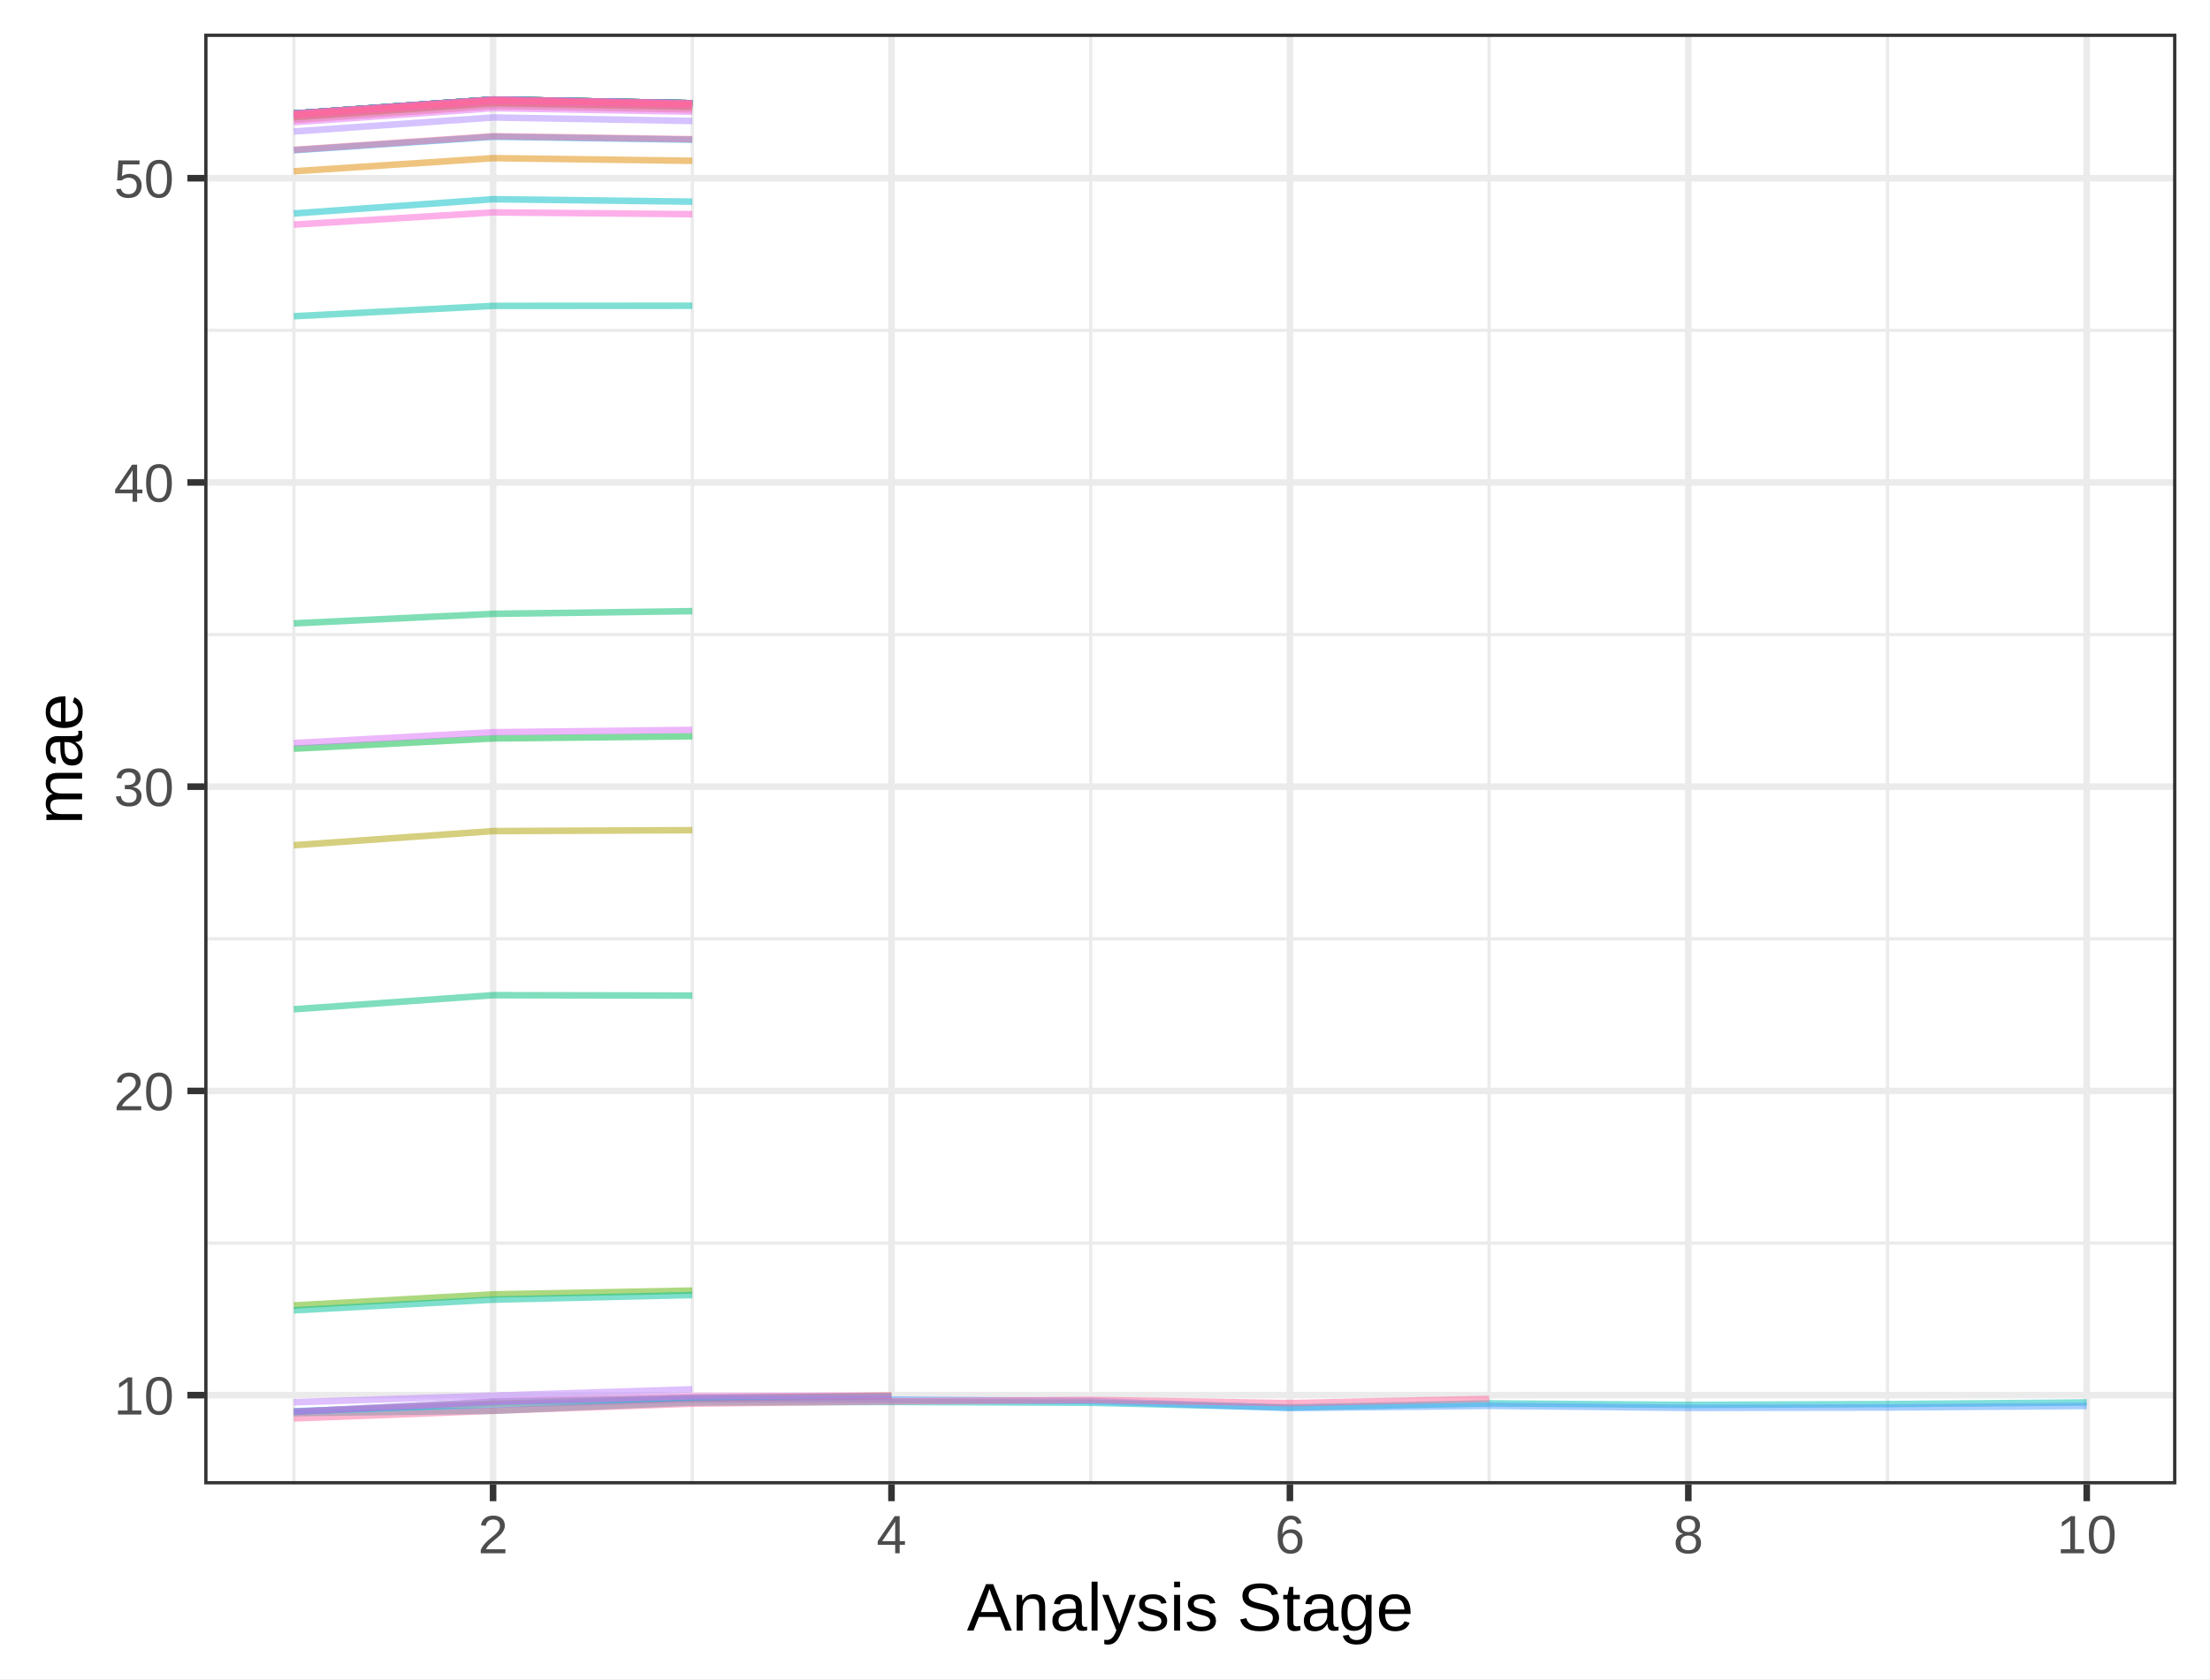
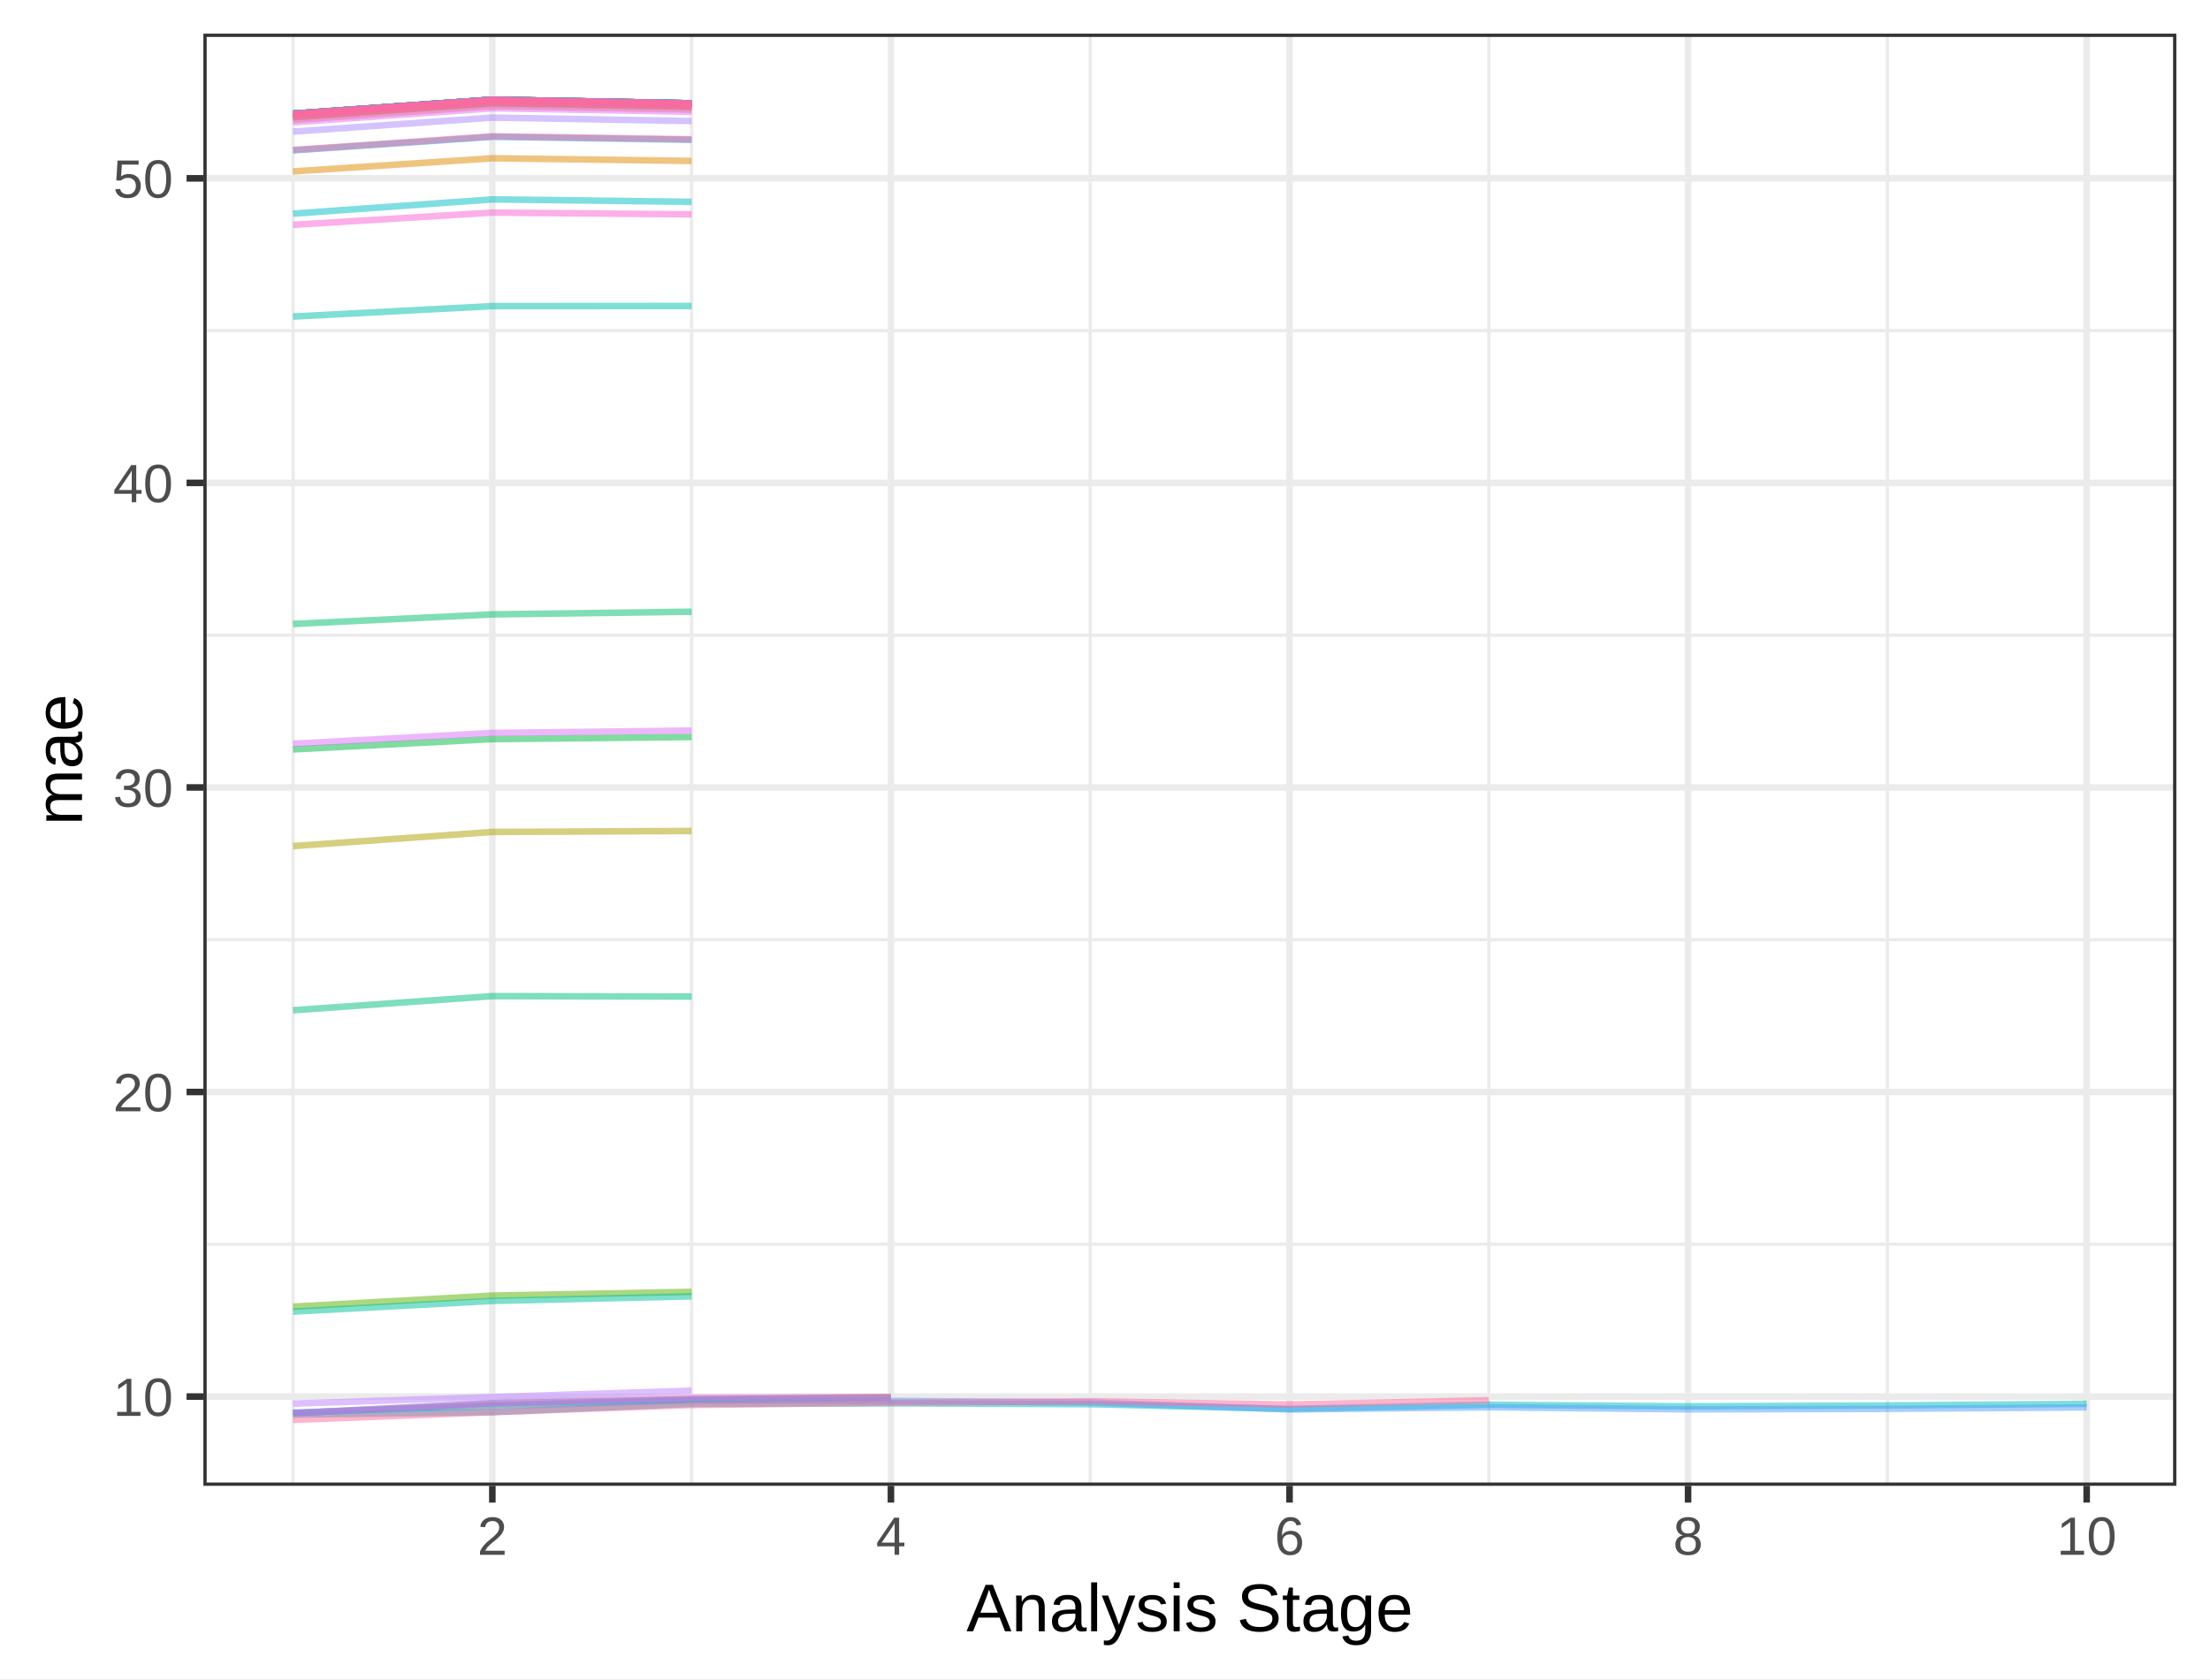
- <svg xmlns="http://www.w3.org/2000/svg" class="svglite" width="360.00pt" height="273.60pt" viewBox="0 0 360.00 273.60">
-   <defs>
-     <style type="text/css">
+ <svg xmlns="http://www.w3.org/2000/svg" width="360.00pt" height="273.60pt" viewBox="0 0 360.00 273.60">
+   <g class="svglite">
+     <defs>
+       <style type="text/css">
    .svglite line, .svglite polyline, .svglite polygon, .svglite path, .svglite rect, .svglite circle {
      fill: none;
      stroke: #000000;
      stroke-linecap: round;
      stroke-linejoin: round;
      stroke-miterlimit: 10.00;
    }
    .svglite text {
      white-space: pre;
    }
+     .svglite g.glyphgroup path {
+       fill: inherit;
+       stroke: none;
+     }
  </style>
-   </defs>
-   <rect width="100%" height="100%" style="stroke: none; fill: #FFFFFF;" />
-   <defs>
-     <clipPath id="cpMC4wMHwzNjAuMDB8MC4wMHwyNzMuNjA=">
-       <rect x="0.00" y="0.00" width="360.00" height="273.60" />
-     </clipPath>
-   </defs>
-   <g clip-path="url(#cpMC4wMHwzNjAuMDB8MC4wMHwyNzMuNjA=)">
-     <rect x="0.00" y="-0" width="360.00" height="273.60" style="stroke-width: 1.07; stroke: #FFFFFF; fill: #FFFFFF;" />
-   </g>
-   <defs>
-     <clipPath id="cpMzMuMjd8MzU0LjUyfDUuNDh8MjQxLjg3">
-       <rect x="33.27" y="5.48" width="321.25" height="236.39" />
-     </clipPath>
-   </defs>
-   <g clip-path="url(#cpMzMuMjd8MzU0LjUyfDUuNDh8MjQxLjg3)">
-     <rect x="33.27" y="5.48" width="321.25" height="236.39" style="stroke-width: 1.07; stroke: none; fill: #FFFFFF;" />
-     <polyline points="33.27,202.55 354.52,202.55 " style="stroke-width: 0.53; stroke: #EBEBEB; stroke-linecap: butt;" />
-     <polyline points="33.27,152.97 354.52,152.97 " style="stroke-width: 0.53; stroke: #EBEBEB; stroke-linecap: butt;" />
-     <polyline points="33.27,103.40 354.52,103.40 " style="stroke-width: 0.53; stroke: #EBEBEB; stroke-linecap: butt;" />
-     <polyline points="33.27,53.82 354.52,53.82 " style="stroke-width: 0.53; stroke: #EBEBEB; stroke-linecap: butt;" />
-     <polyline points="47.87,241.87 47.87,5.48 " style="stroke-width: 0.53; stroke: #EBEBEB; stroke-linecap: butt;" />
-     <polyline points="112.77,241.87 112.77,5.48 " style="stroke-width: 0.53; stroke: #EBEBEB; stroke-linecap: butt;" />
-     <polyline points="177.67,241.87 177.67,5.48 " style="stroke-width: 0.53; stroke: #EBEBEB; stroke-linecap: butt;" />
-     <polyline points="242.57,241.87 242.57,5.48 " style="stroke-width: 0.53; stroke: #EBEBEB; stroke-linecap: butt;" />
-     <polyline points="307.47,241.87 307.47,5.48 " style="stroke-width: 0.53; stroke: #EBEBEB; stroke-linecap: butt;" />
-     <polyline points="33.27,227.33 354.52,227.33 " style="stroke-width: 1.07; stroke: #EBEBEB; stroke-linecap: butt;" />
-     <polyline points="33.27,177.76 354.52,177.76 " style="stroke-width: 1.07; stroke: #EBEBEB; stroke-linecap: butt;" />
-     <polyline points="33.27,128.18 354.52,128.18 " style="stroke-width: 1.07; stroke: #EBEBEB; stroke-linecap: butt;" />
-     <polyline points="33.27,78.61 354.52,78.61 " style="stroke-width: 1.07; stroke: #EBEBEB; stroke-linecap: butt;" />
-     <polyline points="33.27,29.04 354.52,29.04 " style="stroke-width: 1.07; stroke: #EBEBEB; stroke-linecap: butt;" />
-     <polyline points="80.32,241.87 80.32,5.48 " style="stroke-width: 1.07; stroke: #EBEBEB; stroke-linecap: butt;" />
-     <polyline points="145.22,241.87 145.22,5.48 " style="stroke-width: 1.07; stroke: #EBEBEB; stroke-linecap: butt;" />
-     <polyline points="210.12,241.87 210.12,5.48 " style="stroke-width: 1.07; stroke: #EBEBEB; stroke-linecap: butt;" />
-     <polyline points="275.02,241.87 275.02,5.48 " style="stroke-width: 1.07; stroke: #EBEBEB; stroke-linecap: butt;" />
-     <polyline points="339.92,241.87 339.92,5.48 " style="stroke-width: 1.07; stroke: #EBEBEB; stroke-linecap: butt;" />
-     <polyline points="47.87,18.51 80.32,16.22 112.77,16.82 " style="stroke-width: 1.07; stroke: #F8766D; stroke-opacity: 0.50; stroke-linecap: butt;" />
-     <polyline points="47.87,19.54 80.32,17.26 112.77,17.84 " style="stroke-width: 1.07; stroke: #F37B59; stroke-opacity: 0.50; stroke-linecap: butt;" />
-     <polyline points="47.87,19.09 80.32,16.80 112.77,17.39 " style="stroke-width: 1.07; stroke: #ED8141; stroke-opacity: 0.50; stroke-linecap: butt;" />
-     <polyline points="47.87,18.51 80.32,16.22 112.77,16.82 " style="stroke-width: 1.07; stroke: #E7861B; stroke-opacity: 0.50; stroke-linecap: butt;" />
-     <polyline points="47.87,27.91 80.32,25.77 112.77,26.20 " style="stroke-width: 1.07; stroke: #E08B00; stroke-opacity: 0.50; stroke-linecap: butt;" />
-     <polyline points="47.87,18.51 80.32,16.22 112.77,16.82 " style="stroke-width: 1.07; stroke: #D89000; stroke-opacity: 0.50; stroke-linecap: butt;" />
-     <polyline points="47.87,18.60 80.32,16.31 112.77,16.91 " style="stroke-width: 1.07; stroke: #CF9400; stroke-opacity: 0.50; stroke-linecap: butt;" />
-     <polyline points="47.87,230.04 80.32,228.73 112.77,227.84 145.22,227.39 " style="stroke-width: 1.07; stroke: #C59900; stroke-opacity: 0.50; stroke-linecap: butt;" />
-     <polyline points="47.87,18.51 80.32,16.23 112.77,16.82 " style="stroke-width: 1.07; stroke: #BB9D00; stroke-opacity: 0.50; stroke-linecap: butt;" />
-     <polyline points="47.87,137.72 80.32,135.42 112.77,135.27 " style="stroke-width: 1.07; stroke: #AFA100; stroke-opacity: 0.50; stroke-linecap: butt;" />
-     <polyline points="47.87,18.51 80.32,16.23 112.77,16.82 " style="stroke-width: 1.07; stroke: #A3A500; stroke-opacity: 0.50; stroke-linecap: butt;" />
-     <polyline points="47.87,19.10 80.32,16.82 112.77,17.40 " style="stroke-width: 1.07; stroke: #95A900; stroke-opacity: 0.50; stroke-linecap: butt;" />
-     <polyline points="47.87,18.52 80.32,16.23 112.77,16.83 " style="stroke-width: 1.07; stroke: #85AD00; stroke-opacity: 0.50; stroke-linecap: butt;" />
-     <polyline points="47.87,18.51 80.32,16.23 112.77,16.82 " style="stroke-width: 1.07; stroke: #72B000; stroke-opacity: 0.50; stroke-linecap: butt;" />
-     <polyline points="47.87,212.71 80.32,210.91 112.77,210.29 " style="stroke-width: 1.07; stroke: #5BB300; stroke-opacity: 0.50; stroke-linecap: butt;" />
-     <polyline points="47.87,18.51 80.32,16.22 112.77,16.82 " style="stroke-width: 1.07; stroke: #39B600; stroke-opacity: 0.50; stroke-linecap: butt;" />
-     <polyline points="47.87,18.52 80.32,16.23 112.77,16.82 " style="stroke-width: 1.07; stroke: #00B820; stroke-opacity: 0.50; stroke-linecap: butt;" />
-     <polyline points="47.87,121.99 80.32,120.32 112.77,119.97 " style="stroke-width: 1.07; stroke: #00BA42; stroke-opacity: 0.50; stroke-linecap: butt;" />
-     <polyline points="47.87,18.52 80.32,16.23 112.77,16.83 " style="stroke-width: 1.07; stroke: #00BC59; stroke-opacity: 0.50; stroke-linecap: butt;" />
-     <polyline points="47.87,101.57 80.32,100.02 112.77,99.58 " style="stroke-width: 1.07; stroke: #00BE6C; stroke-opacity: 0.50; stroke-linecap: butt;" />
-     <polyline points="47.87,164.45 80.32,162.16 112.77,162.22 " style="stroke-width: 1.07; stroke: #00BF7D; stroke-opacity: 0.50; stroke-linecap: butt;" />
-     <polyline points="47.87,18.60 80.32,16.31 112.77,16.91 " style="stroke-width: 1.07; stroke: #00C08D; stroke-opacity: 0.50; stroke-linecap: butt;" />
-     <polyline points="47.87,213.51 80.32,211.77 112.77,211.02 " style="stroke-width: 1.07; stroke: #00C19C; stroke-opacity: 0.50; stroke-linecap: butt;" />
-     <polyline points="47.87,51.53 80.32,49.84 112.77,49.82 " style="stroke-width: 1.07; stroke: #00C1AA; stroke-opacity: 0.50; stroke-linecap: butt;" />
-     <polyline points="47.87,230.26 80.32,229.87 112.77,228.52 145.22,228.44 177.67,228.57 210.12,229.34 242.57,228.67 275.02,228.92 307.47,228.79 339.92,228.52 " style="stroke-width: 1.07; stroke: #00C0B8; stroke-opacity: 0.50; stroke-linecap: butt;" />
-     <polyline points="47.87,34.78 80.32,32.46 112.77,32.86 " style="stroke-width: 1.07; stroke: #00BFC4; stroke-opacity: 0.50; stroke-linecap: butt;" />
-     <polyline points="47.87,230.03 80.32,228.42 112.77,227.80 145.22,227.54 " style="stroke-width: 1.07; stroke: #00BDD0; stroke-opacity: 0.50; stroke-linecap: butt;" />
-     <polyline points="47.87,18.51 80.32,16.23 112.77,16.82 " style="stroke-width: 1.07; stroke: #00BBDB; stroke-opacity: 0.50; stroke-linecap: butt;" />
-     <polyline points="47.87,18.51 80.32,16.22 112.77,16.82 " style="stroke-width: 1.07; stroke: #00B8E5; stroke-opacity: 0.50; stroke-linecap: butt;" />
-     <polyline points="47.87,18.51 80.32,16.22 112.77,16.82 " style="stroke-width: 1.07; stroke: #00B4EF; stroke-opacity: 0.50; stroke-linecap: butt;" />
-     <polyline points="47.87,18.51 80.32,16.22 112.77,16.82 " style="stroke-width: 1.07; stroke: #00B0F6; stroke-opacity: 0.50; stroke-linecap: butt;" />
-     <polyline points="47.87,18.51 80.32,16.22 112.77,16.82 " style="stroke-width: 1.07; stroke: #00ABFD; stroke-opacity: 0.50; stroke-linecap: butt;" />
-     <polyline points="47.87,24.48 80.32,22.28 112.77,22.76 " style="stroke-width: 1.07; stroke: #00A5FF; stroke-opacity: 0.50; stroke-linecap: butt;" />
-     <polyline points="47.87,229.94 80.32,228.91 112.77,227.98 145.22,228.05 177.67,228.29 210.12,229.44 242.57,229.07 275.02,229.41 307.47,229.34 339.92,229.09 " style="stroke-width: 1.07; stroke: #529EFF; stroke-opacity: 0.50; stroke-linecap: butt;" />
-     <polyline points="47.87,18.51 80.32,16.22 112.77,16.82 " style="stroke-width: 1.07; stroke: #7997FF; stroke-opacity: 0.50; stroke-linecap: butt;" />
-     <polyline points="47.87,18.51 80.32,16.23 112.77,16.82 " style="stroke-width: 1.07; stroke: #9590FF; stroke-opacity: 0.50; stroke-linecap: butt;" />
-     <polyline points="47.87,21.43 80.32,19.14 112.77,19.71 " style="stroke-width: 1.07; stroke: #AC88FF; stroke-opacity: 0.50; stroke-linecap: butt;" />
-     <polyline points="47.87,228.49 80.32,227.41 112.77,226.38 " style="stroke-width: 1.07; stroke: #BF80FF; stroke-opacity: 0.50; stroke-linecap: butt;" />
-     <polyline points="47.87,18.58 80.32,16.29 112.77,16.89 " style="stroke-width: 1.07; stroke: #CF78FF; stroke-opacity: 0.50; stroke-linecap: butt;" />
-     <polyline points="47.87,121.08 80.32,119.31 112.77,118.93 " style="stroke-width: 1.07; stroke: #DC71FA; stroke-opacity: 0.50; stroke-linecap: butt;" />
-     <polyline points="47.87,19.91 80.32,17.62 112.77,18.20 " style="stroke-width: 1.07; stroke: #E76BF3; stroke-opacity: 0.50; stroke-linecap: butt;" />
-     <polyline points="47.87,18.63 80.32,16.34 112.77,16.93 " style="stroke-width: 1.07; stroke: #F066EA; stroke-opacity: 0.50; stroke-linecap: butt;" />
-     <polyline points="47.87,230.06 80.32,228.39 112.77,227.53 145.22,227.41 " style="stroke-width: 1.07; stroke: #F763E0; stroke-opacity: 0.50; stroke-linecap: butt;" />
-     <polyline points="47.87,36.60 80.32,34.61 112.77,34.90 " style="stroke-width: 1.07; stroke: #FC61D5; stroke-opacity: 0.50; stroke-linecap: butt;" />
-     <polyline points="47.87,18.56 80.32,16.28 112.77,16.87 " style="stroke-width: 1.07; stroke: #FF61C9; stroke-opacity: 0.50; stroke-linecap: butt;" />
-     <polyline points="47.87,18.95 80.32,16.67 112.77,17.26 " style="stroke-width: 1.07; stroke: #FF62BC; stroke-opacity: 0.50; stroke-linecap: butt;" />
-     <polyline points="47.87,18.81 80.32,16.52 112.77,17.11 " style="stroke-width: 1.07; stroke: #FF65AE; stroke-opacity: 0.50; stroke-linecap: butt;" />
-     <polyline points="47.87,231.12 80.32,229.88 112.77,228.71 145.22,228.34 177.67,228.11 210.12,228.63 242.57,227.94 " style="stroke-width: 1.07; stroke: #FF689F; stroke-opacity: 0.50; stroke-linecap: butt;" />
-     <polyline points="47.87,24.41 80.32,22.19 112.77,22.68 " style="stroke-width: 1.07; stroke: #FF6C90; stroke-opacity: 0.50; stroke-linecap: butt;" />
-     <polyline points="47.87,18.51 80.32,16.22 112.77,16.82 " style="stroke-width: 1.07; stroke: #FC717F; stroke-opacity: 0.50; stroke-linecap: butt;" />
-     <rect x="33.27" y="5.48" width="321.25" height="236.39" style="stroke-width: 1.07; stroke: #333333;" />
-   </g>
-   <g clip-path="url(#cpMC4wMHwzNjAuMDB8MC4wMHwyNzMuNjA=)">
-     <text x="28.34" y="230.49" text-anchor="end" style="font-size: 8.80px;fill: #4D4D4D; font-family: &quot;Arial&quot;;" textLength="9.79px" lengthAdjust="spacingAndGlyphs">10</text>
-     <text x="28.34" y="180.91" text-anchor="end" style="font-size: 8.80px;fill: #4D4D4D; font-family: &quot;Arial&quot;;" textLength="9.79px" lengthAdjust="spacingAndGlyphs">20</text>
-     <text x="28.34" y="131.34" text-anchor="end" style="font-size: 8.80px;fill: #4D4D4D; font-family: &quot;Arial&quot;;" textLength="9.79px" lengthAdjust="spacingAndGlyphs">30</text>
-     <text x="28.34" y="81.76" text-anchor="end" style="font-size: 8.80px;fill: #4D4D4D; font-family: &quot;Arial&quot;;" textLength="9.79px" lengthAdjust="spacingAndGlyphs">40</text>
-     <text x="28.34" y="32.19" text-anchor="end" style="font-size: 8.80px;fill: #4D4D4D; font-family: &quot;Arial&quot;;" textLength="9.79px" lengthAdjust="spacingAndGlyphs">50</text>
-     <polyline points="30.53,227.33 33.27,227.33 " style="stroke-width: 1.07; stroke: #333333; stroke-linecap: butt;" />
-     <polyline points="30.53,177.76 33.27,177.76 " style="stroke-width: 1.07; stroke: #333333; stroke-linecap: butt;" />
-     <polyline points="30.53,128.18 33.27,128.18 " style="stroke-width: 1.07; stroke: #333333; stroke-linecap: butt;" />
-     <polyline points="30.53,78.61 33.27,78.61 " style="stroke-width: 1.07; stroke: #333333; stroke-linecap: butt;" />
-     <polyline points="30.53,29.04 33.27,29.04 " style="stroke-width: 1.07; stroke: #333333; stroke-linecap: butt;" />
-     <polyline points="80.32,244.61 80.32,241.87 " style="stroke-width: 1.07; stroke: #333333; stroke-linecap: butt;" />
-     <polyline points="145.22,244.61 145.22,241.87 " style="stroke-width: 1.07; stroke: #333333; stroke-linecap: butt;" />
-     <polyline points="210.12,244.61 210.12,241.87 " style="stroke-width: 1.07; stroke: #333333; stroke-linecap: butt;" />
-     <polyline points="275.02,244.61 275.02,241.87 " style="stroke-width: 1.07; stroke: #333333; stroke-linecap: butt;" />
-     <polyline points="339.92,244.61 339.92,241.87 " style="stroke-width: 1.07; stroke: #333333; stroke-linecap: butt;" />
-     <text x="80.32" y="253.10" text-anchor="middle" style="font-size: 8.80px;fill: #4D4D4D; font-family: &quot;Arial&quot;;" textLength="4.90px" lengthAdjust="spacingAndGlyphs">2</text>
-     <text x="145.22" y="253.10" text-anchor="middle" style="font-size: 8.80px;fill: #4D4D4D; font-family: &quot;Arial&quot;;" textLength="4.90px" lengthAdjust="spacingAndGlyphs">4</text>
-     <text x="210.12" y="253.10" text-anchor="middle" style="font-size: 8.80px;fill: #4D4D4D; font-family: &quot;Arial&quot;;" textLength="4.90px" lengthAdjust="spacingAndGlyphs">6</text>
-     <text x="275.02" y="253.10" text-anchor="middle" style="font-size: 8.80px;fill: #4D4D4D; font-family: &quot;Arial&quot;;" textLength="4.90px" lengthAdjust="spacingAndGlyphs">8</text>
-     <text x="339.92" y="253.10" text-anchor="middle" style="font-size: 8.80px;fill: #4D4D4D; font-family: &quot;Arial&quot;;" textLength="9.79px" lengthAdjust="spacingAndGlyphs">10</text>
-     <text x="193.89" y="265.69" text-anchor="middle" style="font-size: 11.00px; font-family: &quot;Arial&quot;;" textLength="72.76px" lengthAdjust="spacingAndGlyphs">Analysis Stage</text>
-     <text transform="translate(13.37,123.67) rotate(-90)" text-anchor="middle" style="font-size: 11.00px; font-family: &quot;Arial&quot;;" textLength="21.41px" lengthAdjust="spacingAndGlyphs">mae</text>
+     </defs>
+     <rect width="100%" height="100%" style="stroke: none; fill: #FFFFFF;" />
+     <defs>
+       <clipPath id="cpMC4wMHwzNjAuMDB8MC4wMHwyNzMuNjA=">
+         <rect x="0.00" y="0.00" width="360.00" height="273.60" />
+       </clipPath>
+     </defs>
+     <g clip-path="url(#cpMC4wMHwzNjAuMDB8MC4wMHwyNzMuNjA=)">
+       <rect x="0" y="-0" width="360.00" height="273.60" style="stroke-width: 1.07; stroke: #FFFFFF; fill: #FFFFFF;" />
+     </g>
+     <defs>
+       <clipPath id="cpMzMuMTN8MzU0LjUyfDUuNDh8MjQyLjEw">
+         <rect x="33.13" y="5.48" width="321.39" height="236.62" />
+       </clipPath>
+     </defs>
+     <g clip-path="url(#cpMzMuMTN8MzU0LjUyfDUuNDh8MjQyLjEw)">
+       <rect x="33.13" y="5.48" width="321.39" height="236.62" style="stroke-width: 1.07; stroke: none; fill: #FFFFFF;" />
+       <polyline points="33.13,202.74 354.52,202.74 " style="stroke-width: 0.53; stroke: #EBEBEB; stroke-linecap: butt;" />
+       <polyline points="33.13,153.12 354.52,153.12 " style="stroke-width: 0.53; stroke: #EBEBEB; stroke-linecap: butt;" />
+       <polyline points="33.13,103.50 354.52,103.50 " style="stroke-width: 0.53; stroke: #EBEBEB; stroke-linecap: butt;" />
+       <polyline points="33.13,53.87 354.52,53.87 " style="stroke-width: 0.53; stroke: #EBEBEB; stroke-linecap: butt;" />
+       <polyline points="47.74,242.10 47.74,5.48 " style="stroke-width: 0.53; stroke: #EBEBEB; stroke-linecap: butt;" />
+       <polyline points="112.66,242.10 112.66,5.48 " style="stroke-width: 0.53; stroke: #EBEBEB; stroke-linecap: butt;" />
+       <polyline points="177.59,242.10 177.59,5.48 " style="stroke-width: 0.53; stroke: #EBEBEB; stroke-linecap: butt;" />
+       <polyline points="242.52,242.10 242.52,5.48 " style="stroke-width: 0.53; stroke: #EBEBEB; stroke-linecap: butt;" />
+       <polyline points="307.45,242.10 307.45,5.48 " style="stroke-width: 0.53; stroke: #EBEBEB; stroke-linecap: butt;" />
+       <polyline points="33.13,227.56 354.52,227.56 " style="stroke-width: 1.07; stroke: #EBEBEB; stroke-linecap: butt;" />
+       <polyline points="33.13,177.93 354.52,177.93 " style="stroke-width: 1.07; stroke: #EBEBEB; stroke-linecap: butt;" />
+       <polyline points="33.13,128.31 354.52,128.31 " style="stroke-width: 1.07; stroke: #EBEBEB; stroke-linecap: butt;" />
+       <polyline points="33.13,78.68 354.52,78.68 " style="stroke-width: 1.07; stroke: #EBEBEB; stroke-linecap: butt;" />
+       <polyline points="33.13,29.06 354.52,29.06 " style="stroke-width: 1.07; stroke: #EBEBEB; stroke-linecap: butt;" />
+       <polyline points="80.20,242.10 80.20,5.48 " style="stroke-width: 1.07; stroke: #EBEBEB; stroke-linecap: butt;" />
+       <polyline points="145.13,242.10 145.13,5.48 " style="stroke-width: 1.07; stroke: #EBEBEB; stroke-linecap: butt;" />
+       <polyline points="210.06,242.10 210.06,5.48 " style="stroke-width: 1.07; stroke: #EBEBEB; stroke-linecap: butt;" />
+       <polyline points="274.98,242.10 274.98,5.48 " style="stroke-width: 1.07; stroke: #EBEBEB; stroke-linecap: butt;" />
+       <polyline points="339.91,242.10 339.91,5.48 " style="stroke-width: 1.07; stroke: #EBEBEB; stroke-linecap: butt;" />
+       <polyline points="47.74,18.53 80.20,16.24 112.66,16.83 " style="stroke-width: 1.07; stroke: #F8766D; stroke-opacity: 0.50; stroke-linecap: butt;" />
+       <polyline points="47.74,19.55 80.20,17.28 112.66,17.85 " style="stroke-width: 1.07; stroke: #F37B59; stroke-opacity: 0.50; stroke-linecap: butt;" />
+       <polyline points="47.74,19.10 80.20,16.82 112.66,17.40 " style="stroke-width: 1.07; stroke: #ED8141; stroke-opacity: 0.50; stroke-linecap: butt;" />
+       <polyline points="47.74,18.52 80.20,16.24 112.66,16.83 " style="stroke-width: 1.07; stroke: #E7861B; stroke-opacity: 0.50; stroke-linecap: butt;" />
+       <polyline points="47.74,27.93 80.20,25.79 112.66,26.22 " style="stroke-width: 1.07; stroke: #E08B00; stroke-opacity: 0.50; stroke-linecap: butt;" />
+       <polyline points="47.74,18.52 80.20,16.24 112.66,16.83 " style="stroke-width: 1.07; stroke: #D89000; stroke-opacity: 0.50; stroke-linecap: butt;" />
+       <polyline points="47.74,18.61 80.20,16.33 112.66,16.92 " style="stroke-width: 1.07; stroke: #CF9400; stroke-opacity: 0.50; stroke-linecap: butt;" />
+       <polyline points="47.74,230.26 80.20,228.95 112.66,228.06 145.13,227.62 " style="stroke-width: 1.07; stroke: #C59900; stroke-opacity: 0.50; stroke-linecap: butt;" />
+       <polyline points="47.74,18.53 80.20,16.24 112.66,16.83 " style="stroke-width: 1.07; stroke: #BB9D00; stroke-opacity: 0.50; stroke-linecap: butt;" />
+       <polyline points="47.74,137.86 80.20,135.56 112.66,135.40 " style="stroke-width: 1.07; stroke: #AFA100; stroke-opacity: 0.50; stroke-linecap: butt;" />
+       <polyline points="47.74,18.53 80.20,16.24 112.66,16.83 " style="stroke-width: 1.07; stroke: #A3A500; stroke-opacity: 0.50; stroke-linecap: butt;" />
+       <polyline points="47.74,19.11 80.20,16.83 112.66,17.41 " style="stroke-width: 1.07; stroke: #95A900; stroke-opacity: 0.50; stroke-linecap: butt;" />
+       <polyline points="47.74,18.53 80.20,16.24 112.66,16.84 " style="stroke-width: 1.07; stroke: #85AD00; stroke-opacity: 0.50; stroke-linecap: butt;" />
+       <polyline points="47.74,18.53 80.20,16.24 112.66,16.83 " style="stroke-width: 1.07; stroke: #72B000; stroke-opacity: 0.50; stroke-linecap: butt;" />
+       <polyline points="47.74,212.91 80.20,211.11 112.66,210.50 " style="stroke-width: 1.07; stroke: #5BB300; stroke-opacity: 0.50; stroke-linecap: butt;" />
+       <polyline points="47.74,18.52 80.20,16.24 112.66,16.83 " style="stroke-width: 1.07; stroke: #39B600; stroke-opacity: 0.50; stroke-linecap: butt;" />
+       <polyline points="47.74,18.53 80.20,16.24 112.66,16.83 " style="stroke-width: 1.07; stroke: #00B820; stroke-opacity: 0.50; stroke-linecap: butt;" />
+       <polyline points="47.74,122.11 80.20,120.43 112.66,120.09 " style="stroke-width: 1.07; stroke: #00BA42; stroke-opacity: 0.50; stroke-linecap: butt;" />
+       <polyline points="47.74,18.53 80.20,16.24 112.66,16.84 " style="stroke-width: 1.07; stroke: #00BC59; stroke-opacity: 0.50; stroke-linecap: butt;" />
+       <polyline points="47.74,101.67 80.20,100.11 112.66,99.67 " style="stroke-width: 1.07; stroke: #00BE6C; stroke-opacity: 0.50; stroke-linecap: butt;" />
+       <polyline points="47.74,164.61 80.20,162.31 112.66,162.38 " style="stroke-width: 1.07; stroke: #00BF7D; stroke-opacity: 0.50; stroke-linecap: butt;" />
+       <polyline points="47.74,18.61 80.20,16.32 112.66,16.92 " style="stroke-width: 1.07; stroke: #00C08D; stroke-opacity: 0.50; stroke-linecap: butt;" />
+       <polyline points="47.74,213.72 80.20,211.98 112.66,211.23 " style="stroke-width: 1.07; stroke: #00C19C; stroke-opacity: 0.50; stroke-linecap: butt;" />
+       <polyline points="47.74,51.58 80.20,49.88 112.66,49.86 " style="stroke-width: 1.07; stroke: #00C1AA; stroke-opacity: 0.50; stroke-linecap: butt;" />
+       <polyline points="47.74,230.49 80.20,230.09 112.66,228.75 145.13,228.66 177.59,228.80 210.06,229.57 242.52,228.89 274.98,229.15 307.45,229.01 339.91,228.74 " style="stroke-width: 1.07; stroke: #00C0B8; stroke-opacity: 0.50; stroke-linecap: butt;" />
+       <polyline points="47.74,34.81 80.20,32.49 112.66,32.89 " style="stroke-width: 1.07; stroke: #00BFC4; stroke-opacity: 0.50; stroke-linecap: butt;" />
+       <polyline points="47.74,230.26 80.20,228.65 112.66,228.02 145.13,227.76 " style="stroke-width: 1.07; stroke: #00BDD0; stroke-opacity: 0.50; stroke-linecap: butt;" />
+       <polyline points="47.74,18.53 80.20,16.24 112.66,16.83 " style="stroke-width: 1.07; stroke: #00BBDB; stroke-opacity: 0.50; stroke-linecap: butt;" />
+       <polyline points="47.74,18.52 80.20,16.24 112.66,16.83 " style="stroke-width: 1.07; stroke: #00B8E5; stroke-opacity: 0.50; stroke-linecap: butt;" />
+       <polyline points="47.74,18.52 80.20,16.24 112.66,16.83 " style="stroke-width: 1.07; stroke: #00B4EF; stroke-opacity: 0.50; stroke-linecap: butt;" />
+       <polyline points="47.74,18.52 80.20,16.24 112.66,16.83 " style="stroke-width: 1.07; stroke: #00B0F6; stroke-opacity: 0.50; stroke-linecap: butt;" />
+       <polyline points="47.74,18.52 80.20,16.24 112.66,16.83 " style="stroke-width: 1.07; stroke: #00ABFD; stroke-opacity: 0.50; stroke-linecap: butt;" />
+       <polyline points="47.74,24.50 80.20,22.29 112.66,22.78 " style="stroke-width: 1.07; stroke: #00A5FF; stroke-opacity: 0.50; stroke-linecap: butt;" />
+       <polyline points="47.74,230.16 80.20,229.14 112.66,228.20 145.13,228.27 177.59,228.52 210.06,229.66 242.52,229.30 274.98,229.64 307.45,229.56 339.91,229.32 " style="stroke-width: 1.07; stroke: #529EFF; stroke-opacity: 0.50; stroke-linecap: butt;" />
+       <polyline points="47.74,18.52 80.20,16.24 112.66,16.83 " style="stroke-width: 1.07; stroke: #7997FF; stroke-opacity: 0.50; stroke-linecap: butt;" />
+       <polyline points="47.74,18.53 80.20,16.24 112.66,16.83 " style="stroke-width: 1.07; stroke: #9590FF; stroke-opacity: 0.50; stroke-linecap: butt;" />
+       <polyline points="47.74,21.45 80.20,19.16 112.66,19.73 " style="stroke-width: 1.07; stroke: #AC88FF; stroke-opacity: 0.50; stroke-linecap: butt;" />
+       <polyline points="47.74,228.71 80.20,227.63 112.66,226.60 " style="stroke-width: 1.07; stroke: #BF80FF; stroke-opacity: 0.50; stroke-linecap: butt;" />
+       <polyline points="47.74,18.59 80.20,16.30 112.66,16.90 " style="stroke-width: 1.07; stroke: #CF78FF; stroke-opacity: 0.50; stroke-linecap: butt;" />
+       <polyline points="47.74,121.19 80.20,119.43 112.66,119.04 " style="stroke-width: 1.07; stroke: #DC71FA; stroke-opacity: 0.50; stroke-linecap: butt;" />
+       <polyline points="47.74,19.93 80.20,17.64 112.66,18.21 " style="stroke-width: 1.07; stroke: #E76BF3; stroke-opacity: 0.50; stroke-linecap: butt;" />
+       <polyline points="47.74,18.64 80.20,16.35 112.66,16.94 " style="stroke-width: 1.07; stroke: #F066EA; stroke-opacity: 0.50; stroke-linecap: butt;" />
+       <polyline points="47.74,230.29 80.20,228.62 112.66,227.76 145.13,227.63 " style="stroke-width: 1.07; stroke: #F763E0; stroke-opacity: 0.50; stroke-linecap: butt;" />
+       <polyline points="47.74,36.63 80.20,34.64 112.66,34.93 " style="stroke-width: 1.07; stroke: #FC61D5; stroke-opacity: 0.50; stroke-linecap: butt;" />
+       <polyline points="47.74,18.58 80.20,16.29 112.66,16.88 " style="stroke-width: 1.07; stroke: #FF61C9; stroke-opacity: 0.50; stroke-linecap: butt;" />
+       <polyline points="47.74,18.97 80.20,16.68 112.66,17.27 " style="stroke-width: 1.07; stroke: #FF62BC; stroke-opacity: 0.50; stroke-linecap: butt;" />
+       <polyline points="47.74,18.82 80.20,16.53 112.66,17.12 " style="stroke-width: 1.07; stroke: #FF65AE; stroke-opacity: 0.50; stroke-linecap: butt;" />
+       <polyline points="47.74,231.35 80.20,230.11 112.66,228.93 145.13,228.56 177.59,228.33 210.06,228.86 242.52,228.16 " style="stroke-width: 1.07; stroke: #FF689F; stroke-opacity: 0.50; stroke-linecap: butt;" />
+       <polyline points="47.74,24.43 80.20,22.20 112.66,22.69 " style="stroke-width: 1.07; stroke: #FF6C90; stroke-opacity: 0.50; stroke-linecap: butt;" />
+       <polyline points="47.74,18.53 80.20,16.24 112.66,16.83 " style="stroke-width: 1.07; stroke: #FC717F; stroke-opacity: 0.50; stroke-linecap: butt;" />
+       <rect x="33.13" y="5.48" width="321.39" height="236.62" style="stroke-width: 1.07; stroke: #333333;" />
+     </g>
+     <g clip-path="url(#cpMC4wMHwzNjAuMDB8MC4wMHwyNzMuNjA=)">
+       <text x="28.20" y="230.71" text-anchor="end" style="font-size: 8.80px;fill: #4D4D4D; font-family: &quot;Arial&quot;;" textLength="9.78px" lengthAdjust="spacingAndGlyphs">10</text>
+       <text x="28.20" y="181.08" text-anchor="end" style="font-size: 8.80px;fill: #4D4D4D; font-family: &quot;Arial&quot;;" textLength="9.78px" lengthAdjust="spacingAndGlyphs">20</text>
+       <text x="28.20" y="131.46" text-anchor="end" style="font-size: 8.80px;fill: #4D4D4D; font-family: &quot;Arial&quot;;" textLength="9.78px" lengthAdjust="spacingAndGlyphs">30</text>
+       <text x="28.20" y="81.83" text-anchor="end" style="font-size: 8.80px;fill: #4D4D4D; font-family: &quot;Arial&quot;;" textLength="9.78px" lengthAdjust="spacingAndGlyphs">40</text>
+       <text x="28.20" y="32.21" text-anchor="end" style="font-size: 8.80px;fill: #4D4D4D; font-family: &quot;Arial&quot;;" textLength="9.78px" lengthAdjust="spacingAndGlyphs">50</text>
+       <polyline points="30.39,227.56 33.13,227.56 " style="stroke-width: 1.07; stroke: #333333; stroke-linecap: butt;" />
+       <polyline points="30.39,177.93 33.13,177.93 " style="stroke-width: 1.07; stroke: #333333; stroke-linecap: butt;" />
+       <polyline points="30.39,128.31 33.13,128.31 " style="stroke-width: 1.07; stroke: #333333; stroke-linecap: butt;" />
+       <polyline points="30.39,78.68 33.13,78.68 " style="stroke-width: 1.07; stroke: #333333; stroke-linecap: butt;" />
+       <polyline points="30.39,29.06 33.13,29.06 " style="stroke-width: 1.07; stroke: #333333; stroke-linecap: butt;" />
+       <polyline points="80.20,244.84 80.20,242.10 " style="stroke-width: 1.07; stroke: #333333; stroke-linecap: butt;" />
+       <polyline points="145.13,244.84 145.13,242.10 " style="stroke-width: 1.07; stroke: #333333; stroke-linecap: butt;" />
+       <polyline points="210.06,244.84 210.06,242.10 " style="stroke-width: 1.07; stroke: #333333; stroke-linecap: butt;" />
+       <polyline points="274.98,244.84 274.98,242.10 " style="stroke-width: 1.07; stroke: #333333; stroke-linecap: butt;" />
+       <polyline points="339.91,244.84 339.91,242.10 " style="stroke-width: 1.07; stroke: #333333; stroke-linecap: butt;" />
+       <text x="80.20" y="253.34" text-anchor="middle" style="font-size: 8.80px;fill: #4D4D4D; font-family: &quot;Arial&quot;;" textLength="4.89px" lengthAdjust="spacingAndGlyphs">2</text>
+       <text x="145.13" y="253.34" text-anchor="middle" style="font-size: 8.80px;fill: #4D4D4D; font-family: &quot;Arial&quot;;" textLength="4.89px" lengthAdjust="spacingAndGlyphs">4</text>
+       <text x="210.06" y="253.34" text-anchor="middle" style="font-size: 8.80px;fill: #4D4D4D; font-family: &quot;Arial&quot;;" textLength="4.89px" lengthAdjust="spacingAndGlyphs">6</text>
+       <text x="274.98" y="253.34" text-anchor="middle" style="font-size: 8.80px;fill: #4D4D4D; font-family: &quot;Arial&quot;;" textLength="4.89px" lengthAdjust="spacingAndGlyphs">8</text>
+       <text x="339.91" y="253.34" text-anchor="middle" style="font-size: 8.80px;fill: #4D4D4D; font-family: &quot;Arial&quot;;" textLength="9.78px" lengthAdjust="spacingAndGlyphs">10</text>
+       <text x="193.82" y="265.80" text-anchor="middle" style="font-size: 11.00px; font-family: &quot;Arial&quot;;" textLength="72.81px" lengthAdjust="spacingAndGlyphs">Analysis Stage</text>
+       <text transform="translate(13.36,123.79) rotate(-90)" text-anchor="middle" style="font-size: 11.00px; font-family: &quot;Arial&quot;;" textLength="21.41px" lengthAdjust="spacingAndGlyphs">mae</text>
+     </g>
  </g>
</svg>
